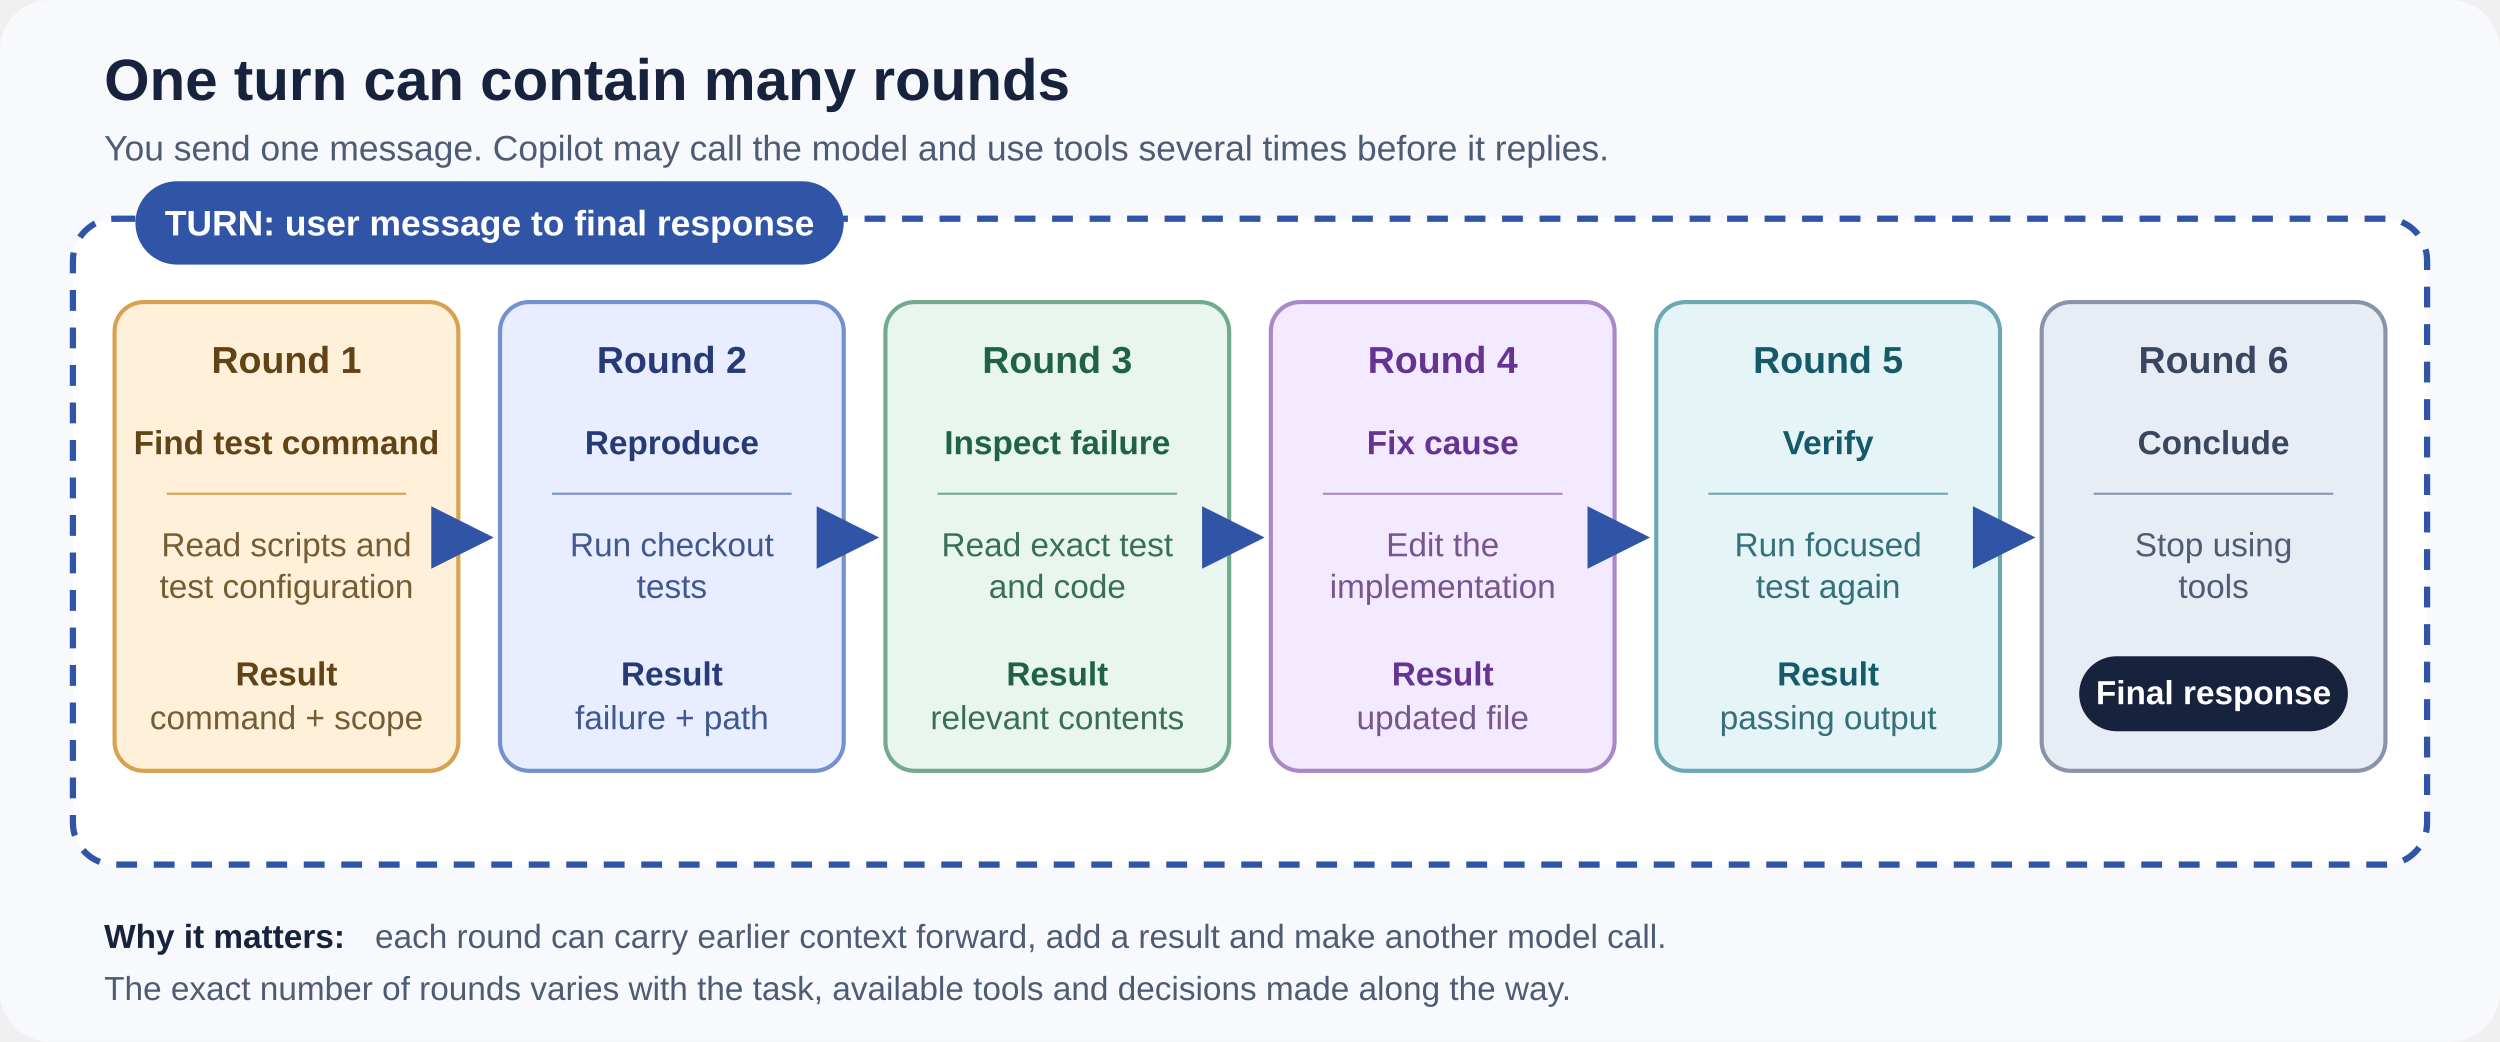
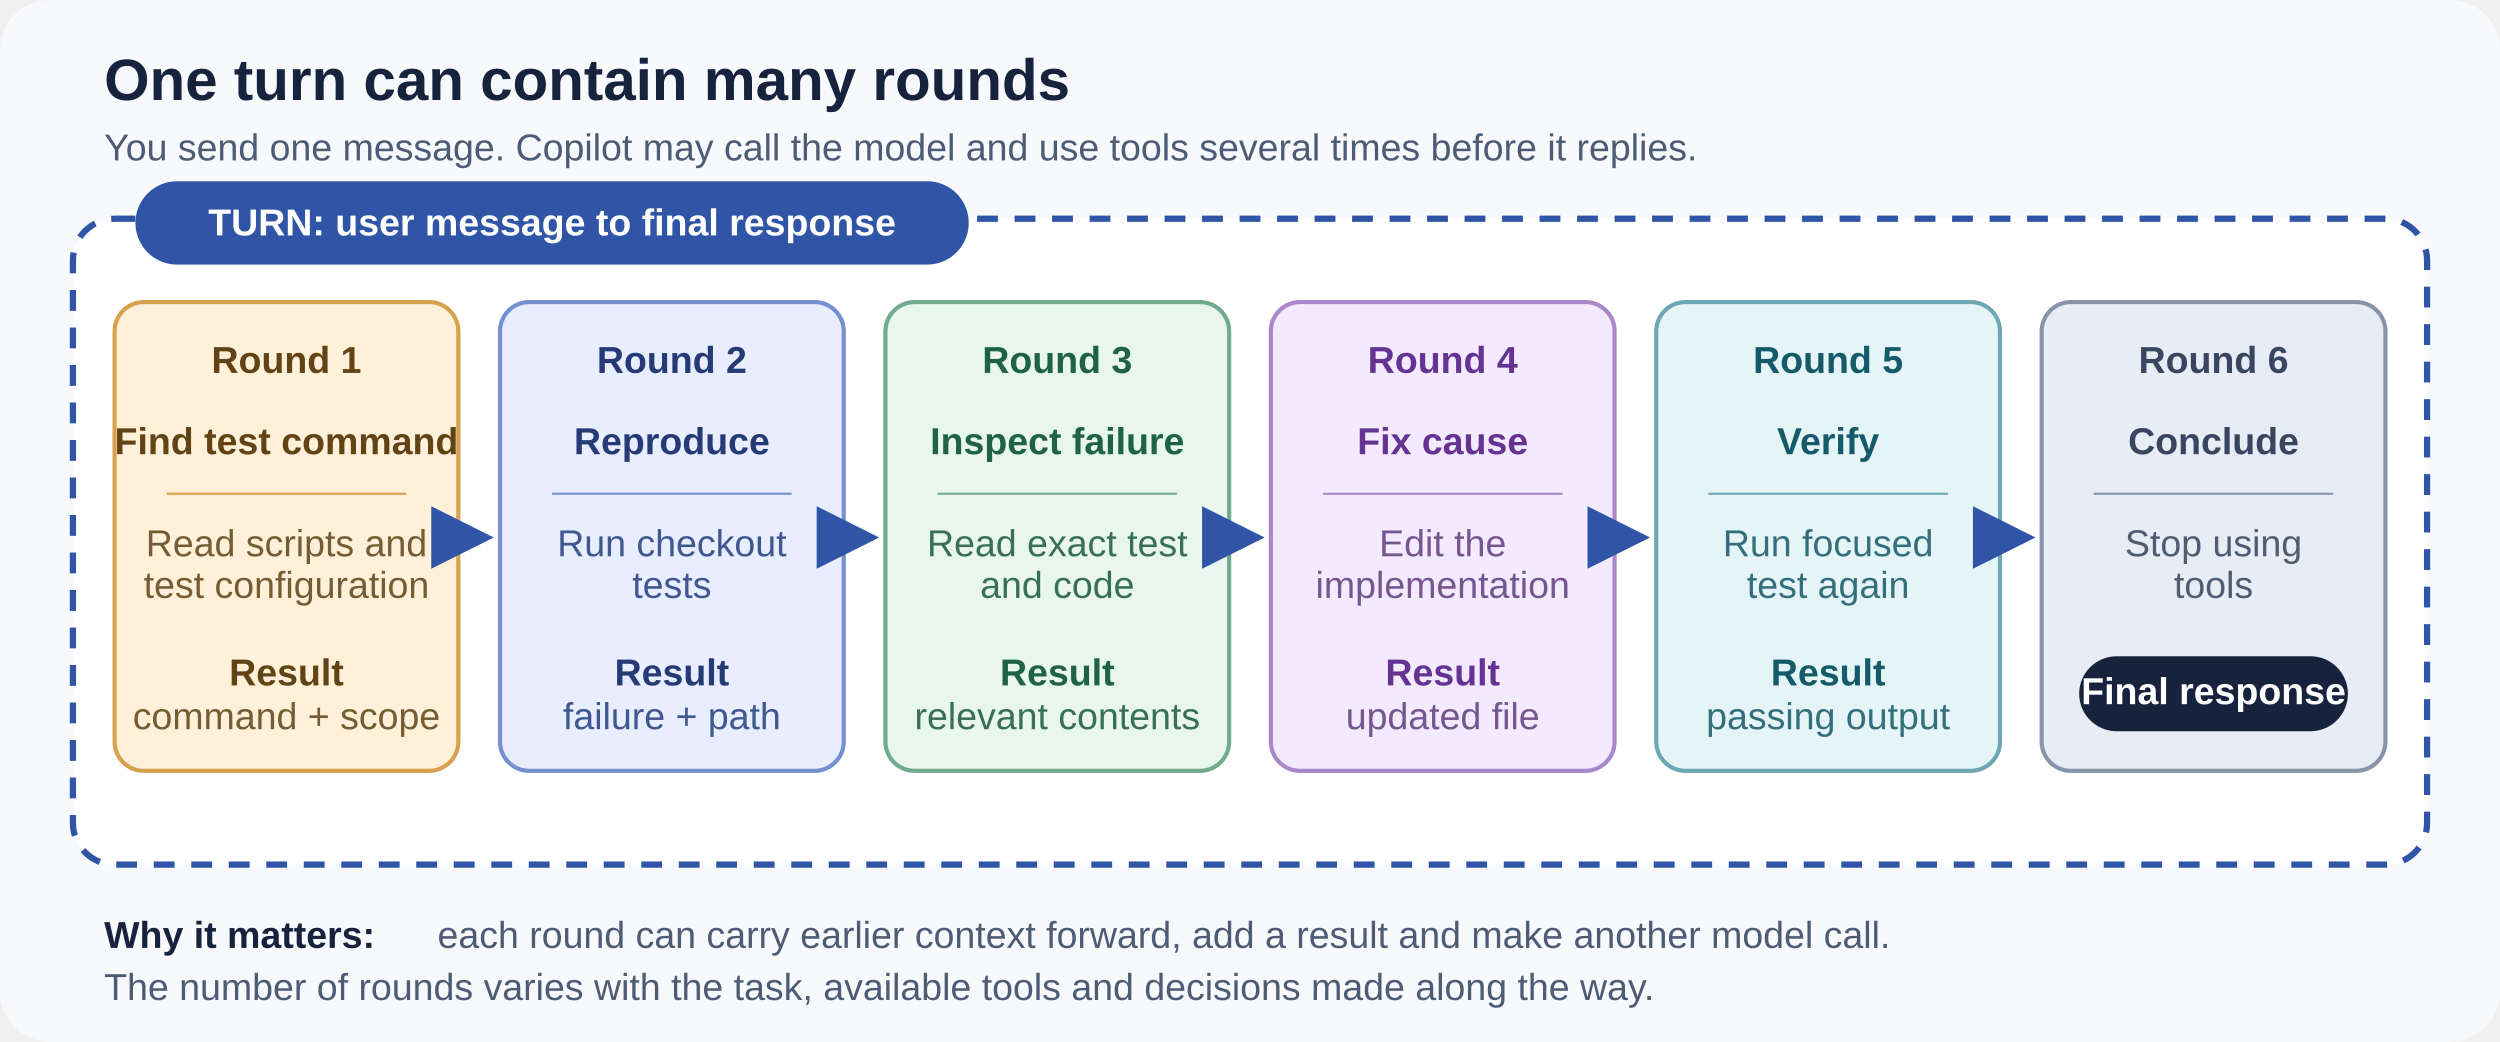
<svg xmlns="http://www.w3.org/2000/svg" width="1200" height="500" viewBox="0 0 1200 500" role="img" aria-labelledby="title desc">
  <defs>
    <marker id="arrow" markerWidth="10" markerHeight="10" refX="9" refY="5" orient="auto">
      <path d="M0,0 L10,5 L0,10 z" fill="#3155a6" />
    </marker>
+     <style>.rounds text { font-size: 18px; }</style>
  </defs>
  <rect width="1200" height="500" rx="24" fill="#f7f9fc" />
  <text x="50" y="48" font-family="Segoe UI, Arial, sans-serif" font-size="28" font-weight="700" fill="#17233c">One turn can contain many rounds</text>
-   <text x="50" y="77" font-family="Segoe UI, Arial, sans-serif" font-size="17" fill="#4d5b75">You send one message. Copilot may call the model and use tools several times before it replies.</text>
+   <text x="50" y="77" font-family="Segoe UI, Arial, sans-serif" font-size="18" fill="#4d5b75">You send one message. Copilot may call the model and use tools several times before it replies.</text>
  <rect x="35" y="105" width="1130" height="310" rx="20" fill="#ffffff" stroke="#3155a6" stroke-width="3" stroke-dasharray="10 8" />
-   <rect x="65" y="87" width="340" height="40" rx="20" fill="#3155a6" />
-   <text x="235" y="113" text-anchor="middle" font-family="Segoe UI, Arial, sans-serif" font-size="17" font-weight="700" fill="#ffffff">TURN: user message to final response</text>
-   <g font-family="Segoe UI, Arial, sans-serif">
+   <rect x="65" y="87" width="400" height="40" rx="20" fill="#3155a6" />
+   <text x="265" y="113" text-anchor="middle" font-family="Segoe UI, Arial, sans-serif" font-size="18" font-weight="700" fill="#ffffff">TURN: user message to final response</text>
+   <g class="rounds" font-family="Segoe UI, Arial, sans-serif">
    <g transform="translate(55,145)">
      <rect width="165" height="225" rx="14" fill="#fff1d9" stroke="#d8a14e" stroke-width="2" />
      <text x="82.5" y="34" text-anchor="middle" font-size="18" font-weight="700" fill="#614315">Round 1</text>
      <text x="82.5" y="73" text-anchor="middle" font-size="16" font-weight="700" fill="#614315">Find test command</text>
      <line x1="25" y1="92" x2="140" y2="92" stroke="#d8a14e" />
      <text x="82.5" y="122" text-anchor="middle" font-size="16" fill="#765c34">Read scripts and</text>
      <text x="82.5" y="142" text-anchor="middle" font-size="16" fill="#765c34">test configuration</text>
      <text x="82.5" y="184" text-anchor="middle" font-size="16" font-weight="700" fill="#614315">Result</text>
      <text x="82.5" y="205" text-anchor="middle" font-size="16" fill="#765c34">command + scope</text>
    </g>
    <g transform="translate(240,145)">
      <rect width="165" height="225" rx="14" fill="#e8edff" stroke="#7590cf" stroke-width="2" />
      <text x="82.5" y="34" text-anchor="middle" font-size="18" font-weight="700" fill="#263b76">Round 2</text>
      <text x="82.5" y="73" text-anchor="middle" font-size="16" font-weight="700" fill="#263b76">Reproduce</text>
      <line x1="25" y1="92" x2="140" y2="92" stroke="#7590cf" />
      <text x="82.5" y="122" text-anchor="middle" font-size="16" fill="#40578f">Run checkout</text>
      <text x="82.5" y="142" text-anchor="middle" font-size="16" fill="#40578f">tests</text>
      <text x="82.5" y="184" text-anchor="middle" font-size="16" font-weight="700" fill="#263b76">Result</text>
      <text x="82.5" y="205" text-anchor="middle" font-size="16" fill="#40578f">failure + path</text>
    </g>
    <g transform="translate(425,145)">
      <rect width="165" height="225" rx="14" fill="#e9f6ef" stroke="#71aa8d" stroke-width="2" />
      <text x="82.5" y="34" text-anchor="middle" font-size="18" font-weight="700" fill="#1f6245">Round 3</text>
      <text x="82.5" y="73" text-anchor="middle" font-size="16" font-weight="700" fill="#1f6245">Inspect failure</text>
      <line x1="25" y1="92" x2="140" y2="92" stroke="#71aa8d" />
      <text x="82.5" y="122" text-anchor="middle" font-size="16" fill="#386f56">Read exact test</text>
      <text x="82.5" y="142" text-anchor="middle" font-size="16" fill="#386f56">and code</text>
      <text x="82.5" y="184" text-anchor="middle" font-size="16" font-weight="700" fill="#1f6245">Result</text>
      <text x="82.5" y="205" text-anchor="middle" font-size="16" fill="#386f56">relevant contents</text>
    </g>
    <g transform="translate(610,145)">
      <rect width="165" height="225" rx="14" fill="#f3eaff" stroke="#aa87c9" stroke-width="2" />
      <text x="82.5" y="34" text-anchor="middle" font-size="18" font-weight="700" fill="#653493">Round 4</text>
      <text x="82.5" y="73" text-anchor="middle" font-size="16" font-weight="700" fill="#653493">Fix cause</text>
      <line x1="25" y1="92" x2="140" y2="92" stroke="#aa87c9" />
      <text x="82.5" y="122" text-anchor="middle" font-size="16" fill="#76568f">Edit the</text>
      <text x="82.5" y="142" text-anchor="middle" font-size="16" fill="#76568f">implementation</text>
      <text x="82.5" y="184" text-anchor="middle" font-size="16" font-weight="700" fill="#653493">Result</text>
      <text x="82.5" y="205" text-anchor="middle" font-size="16" fill="#76568f">updated file</text>
    </g>
    <g transform="translate(795,145)">
      <rect width="165" height="225" rx="14" fill="#e5f4f7" stroke="#6da7b4" stroke-width="2" />
      <text x="82.5" y="34" text-anchor="middle" font-size="18" font-weight="700" fill="#145a69">Round 5</text>
      <text x="82.5" y="73" text-anchor="middle" font-size="16" font-weight="700" fill="#145a69">Verify</text>
      <line x1="25" y1="92" x2="140" y2="92" stroke="#6da7b4" />
      <text x="82.5" y="122" text-anchor="middle" font-size="16" fill="#356f7b">Run focused</text>
      <text x="82.5" y="142" text-anchor="middle" font-size="16" fill="#356f7b">test again</text>
      <text x="82.5" y="184" text-anchor="middle" font-size="16" font-weight="700" fill="#145a69">Result</text>
      <text x="82.5" y="205" text-anchor="middle" font-size="16" fill="#356f7b">passing output</text>
    </g>
    <g transform="translate(980,145)">
      <rect width="165" height="225" rx="14" fill="#e8edf5" stroke="#8794aa" stroke-width="2" />
      <text x="82.5" y="34" text-anchor="middle" font-size="18" font-weight="700" fill="#38465f">Round 6</text>
      <text x="82.5" y="73" text-anchor="middle" font-size="16" font-weight="700" fill="#38465f">Conclude</text>
      <line x1="25" y1="92" x2="140" y2="92" stroke="#8794aa" />
      <text x="82.5" y="122" text-anchor="middle" font-size="16" fill="#4f5c72">Stop using</text>
      <text x="82.5" y="142" text-anchor="middle" font-size="16" fill="#4f5c72">tools</text>
      <rect x="18" y="170" width="129" height="36" rx="18" fill="#17233c" />
      <text x="82.5" y="193" text-anchor="middle" font-size="16" font-weight="700" fill="#ffffff">Final response</text>
    </g>
  </g>
  <g stroke="#3155a6" stroke-width="3" marker-end="url(#arrow)">
    <path d="M214 258h20" />
    <path d="M399 258h20" />
    <path d="M584 258h20" />
    <path d="M769 258h20" />
    <path d="M954 258h20" />
  </g>
-   <text x="50" y="455" font-family="Segoe UI, Arial, sans-serif" font-size="16" font-weight="700" fill="#17233c">Why it matters:</text>
-   <text x="180" y="455" font-family="Segoe UI, Arial, sans-serif" font-size="16" fill="#4d5b75">each round can carry earlier context forward, add a result and make another model call.</text>
-   <text x="50" y="480" font-family="Segoe UI, Arial, sans-serif" font-size="16" fill="#4d5b75">The exact number of rounds varies with the task, available tools and decisions made along the way.</text>
+   <text x="50" y="455" font-family="Segoe UI, Arial, sans-serif" font-size="18" font-weight="700" fill="#17233c">Why it matters:</text>
+   <text x="210" y="455" font-family="Segoe UI, Arial, sans-serif" font-size="18" fill="#4d5b75">each round can carry earlier context forward, add a result and make another model call.</text>
+   <text x="50" y="480" font-family="Segoe UI, Arial, sans-serif" font-size="18" fill="#4d5b75">The number of rounds varies with the task, available tools and decisions made along the way.</text>
</svg>
